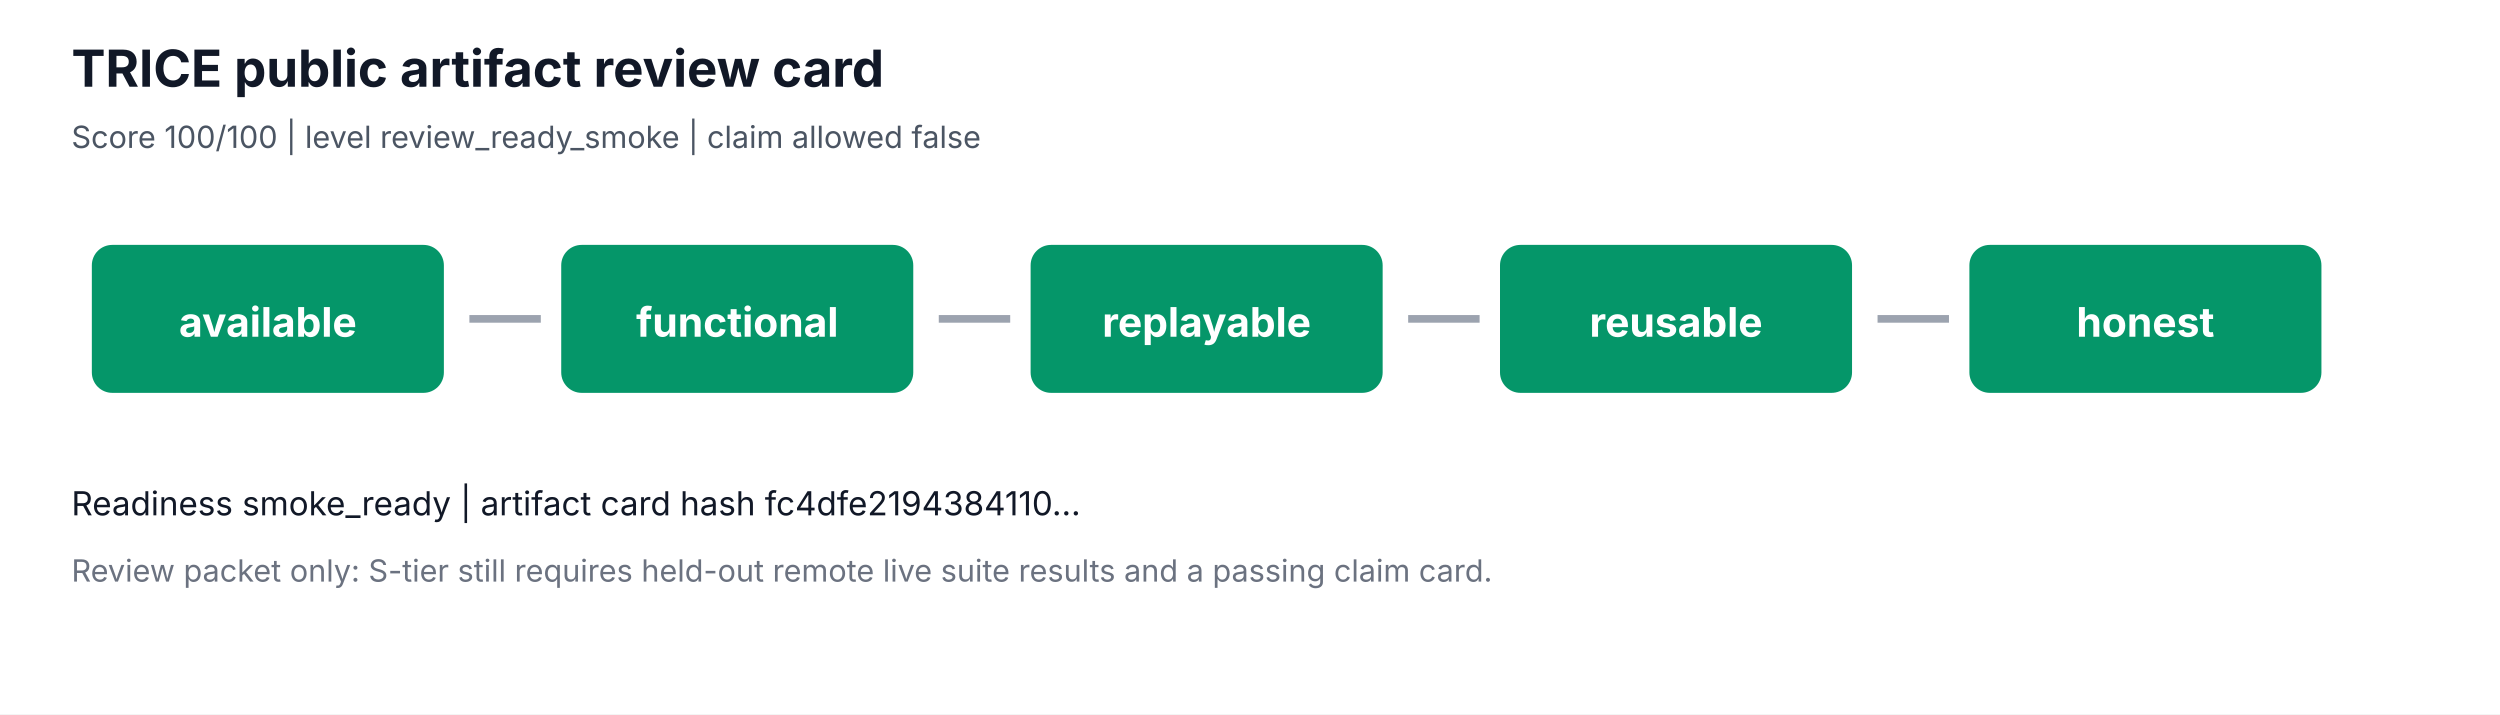
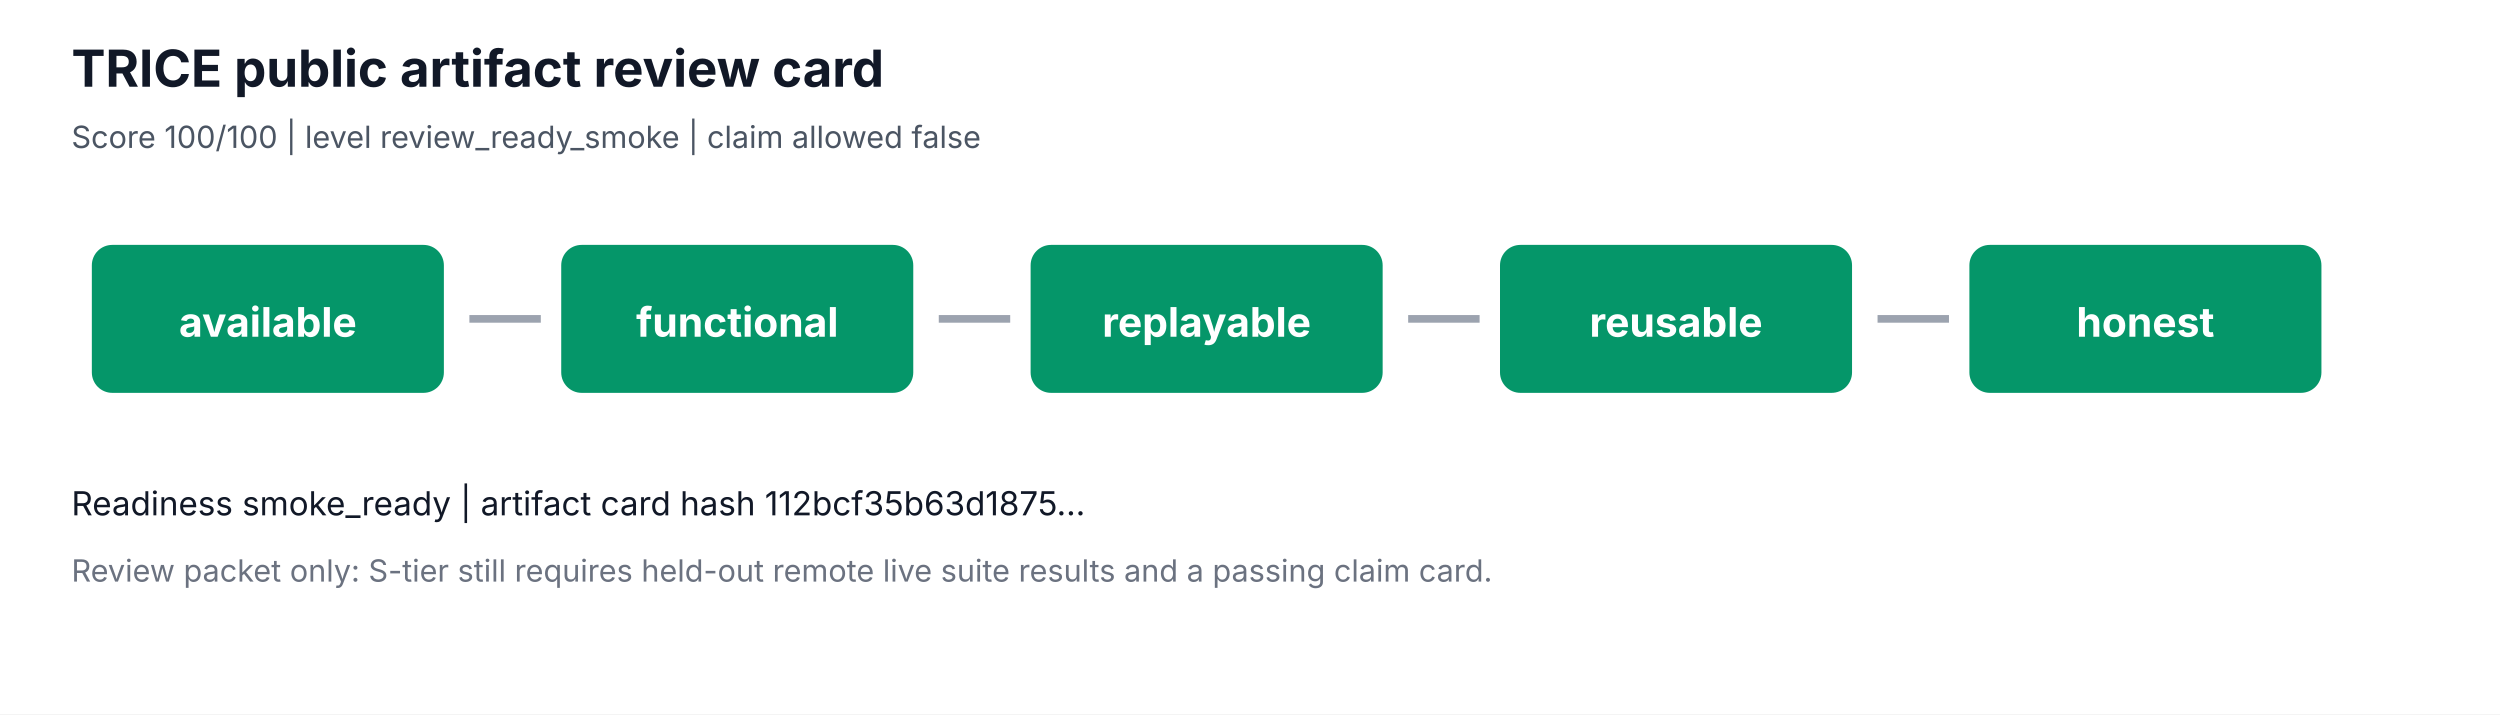
<svg xmlns="http://www.w3.org/2000/svg" width="980" height="280" viewBox="0 0 980 280">
  <rect width="100%" height="100%" fill="#ffffff" />
  <text x="28" y="34" font-family="Inter,Segoe UI,Arial" font-size="20" font-weight="700" fill="#111827">TRICE public artifact review card</text>
  <text x="28" y="58" font-family="Inter,Segoe UI,Arial" font-size="12" fill="#4b5563">Score 100/100 | level review_ready_smoke | claim allowed false</text>
  <rect x="36" y="96" width="138" height="58" rx="8" fill="#059669" />
  <text x="105" y="132" text-anchor="middle" font-family="Inter,Segoe UI,Arial" font-size="16" font-weight="700" fill="#ffffff">available</text>
  <line x1="184" y1="125" x2="212" y2="125" stroke="#9ca3af" stroke-width="3" />
  <rect x="220" y="96" width="138" height="58" rx="8" fill="#059669" />
  <text x="289" y="132" text-anchor="middle" font-family="Inter,Segoe UI,Arial" font-size="16" font-weight="700" fill="#ffffff">functional</text>
  <line x1="368" y1="125" x2="396" y2="125" stroke="#9ca3af" stroke-width="3" />
  <rect x="404" y="96" width="138" height="58" rx="8" fill="#059669" />
  <text x="473" y="132" text-anchor="middle" font-family="Inter,Segoe UI,Arial" font-size="16" font-weight="700" fill="#ffffff">replayable</text>
  <line x1="552" y1="125" x2="580" y2="125" stroke="#9ca3af" stroke-width="3" />
  <rect x="588" y="96" width="138" height="58" rx="8" fill="#059669" />
  <text x="657" y="132" text-anchor="middle" font-family="Inter,Segoe UI,Arial" font-size="16" font-weight="700" fill="#ffffff">reusable</text>
  <line x1="736" y1="125" x2="764" y2="125" stroke="#9ca3af" stroke-width="3" />
  <rect x="772" y="96" width="138" height="58" rx="8" fill="#059669" />
  <text x="841" y="132" text-anchor="middle" font-family="Inter,Segoe UI,Arial" font-size="16" font-weight="700" fill="#ffffff">honest</text>
-   <text x="28" y="202" font-family="Inter,Segoe UI,Arial" font-size="13" fill="#111827">Readiness smoke_ready | artifact card hash fc4dfe2194384110...</text>
+   <text x="28" y="202" font-family="Inter,Segoe UI,Arial" font-size="13" fill="#111827">Readiness smoke_ready | artifact card hash 112bcf35b63d1875...</text>
  <text x="28" y="228" font-family="Inter,Segoe UI,Arial" font-size="12" fill="#6b7280">Review packet only: S-tier still requires held-out remote live suite results and a passing claim card.</text>
</svg>
